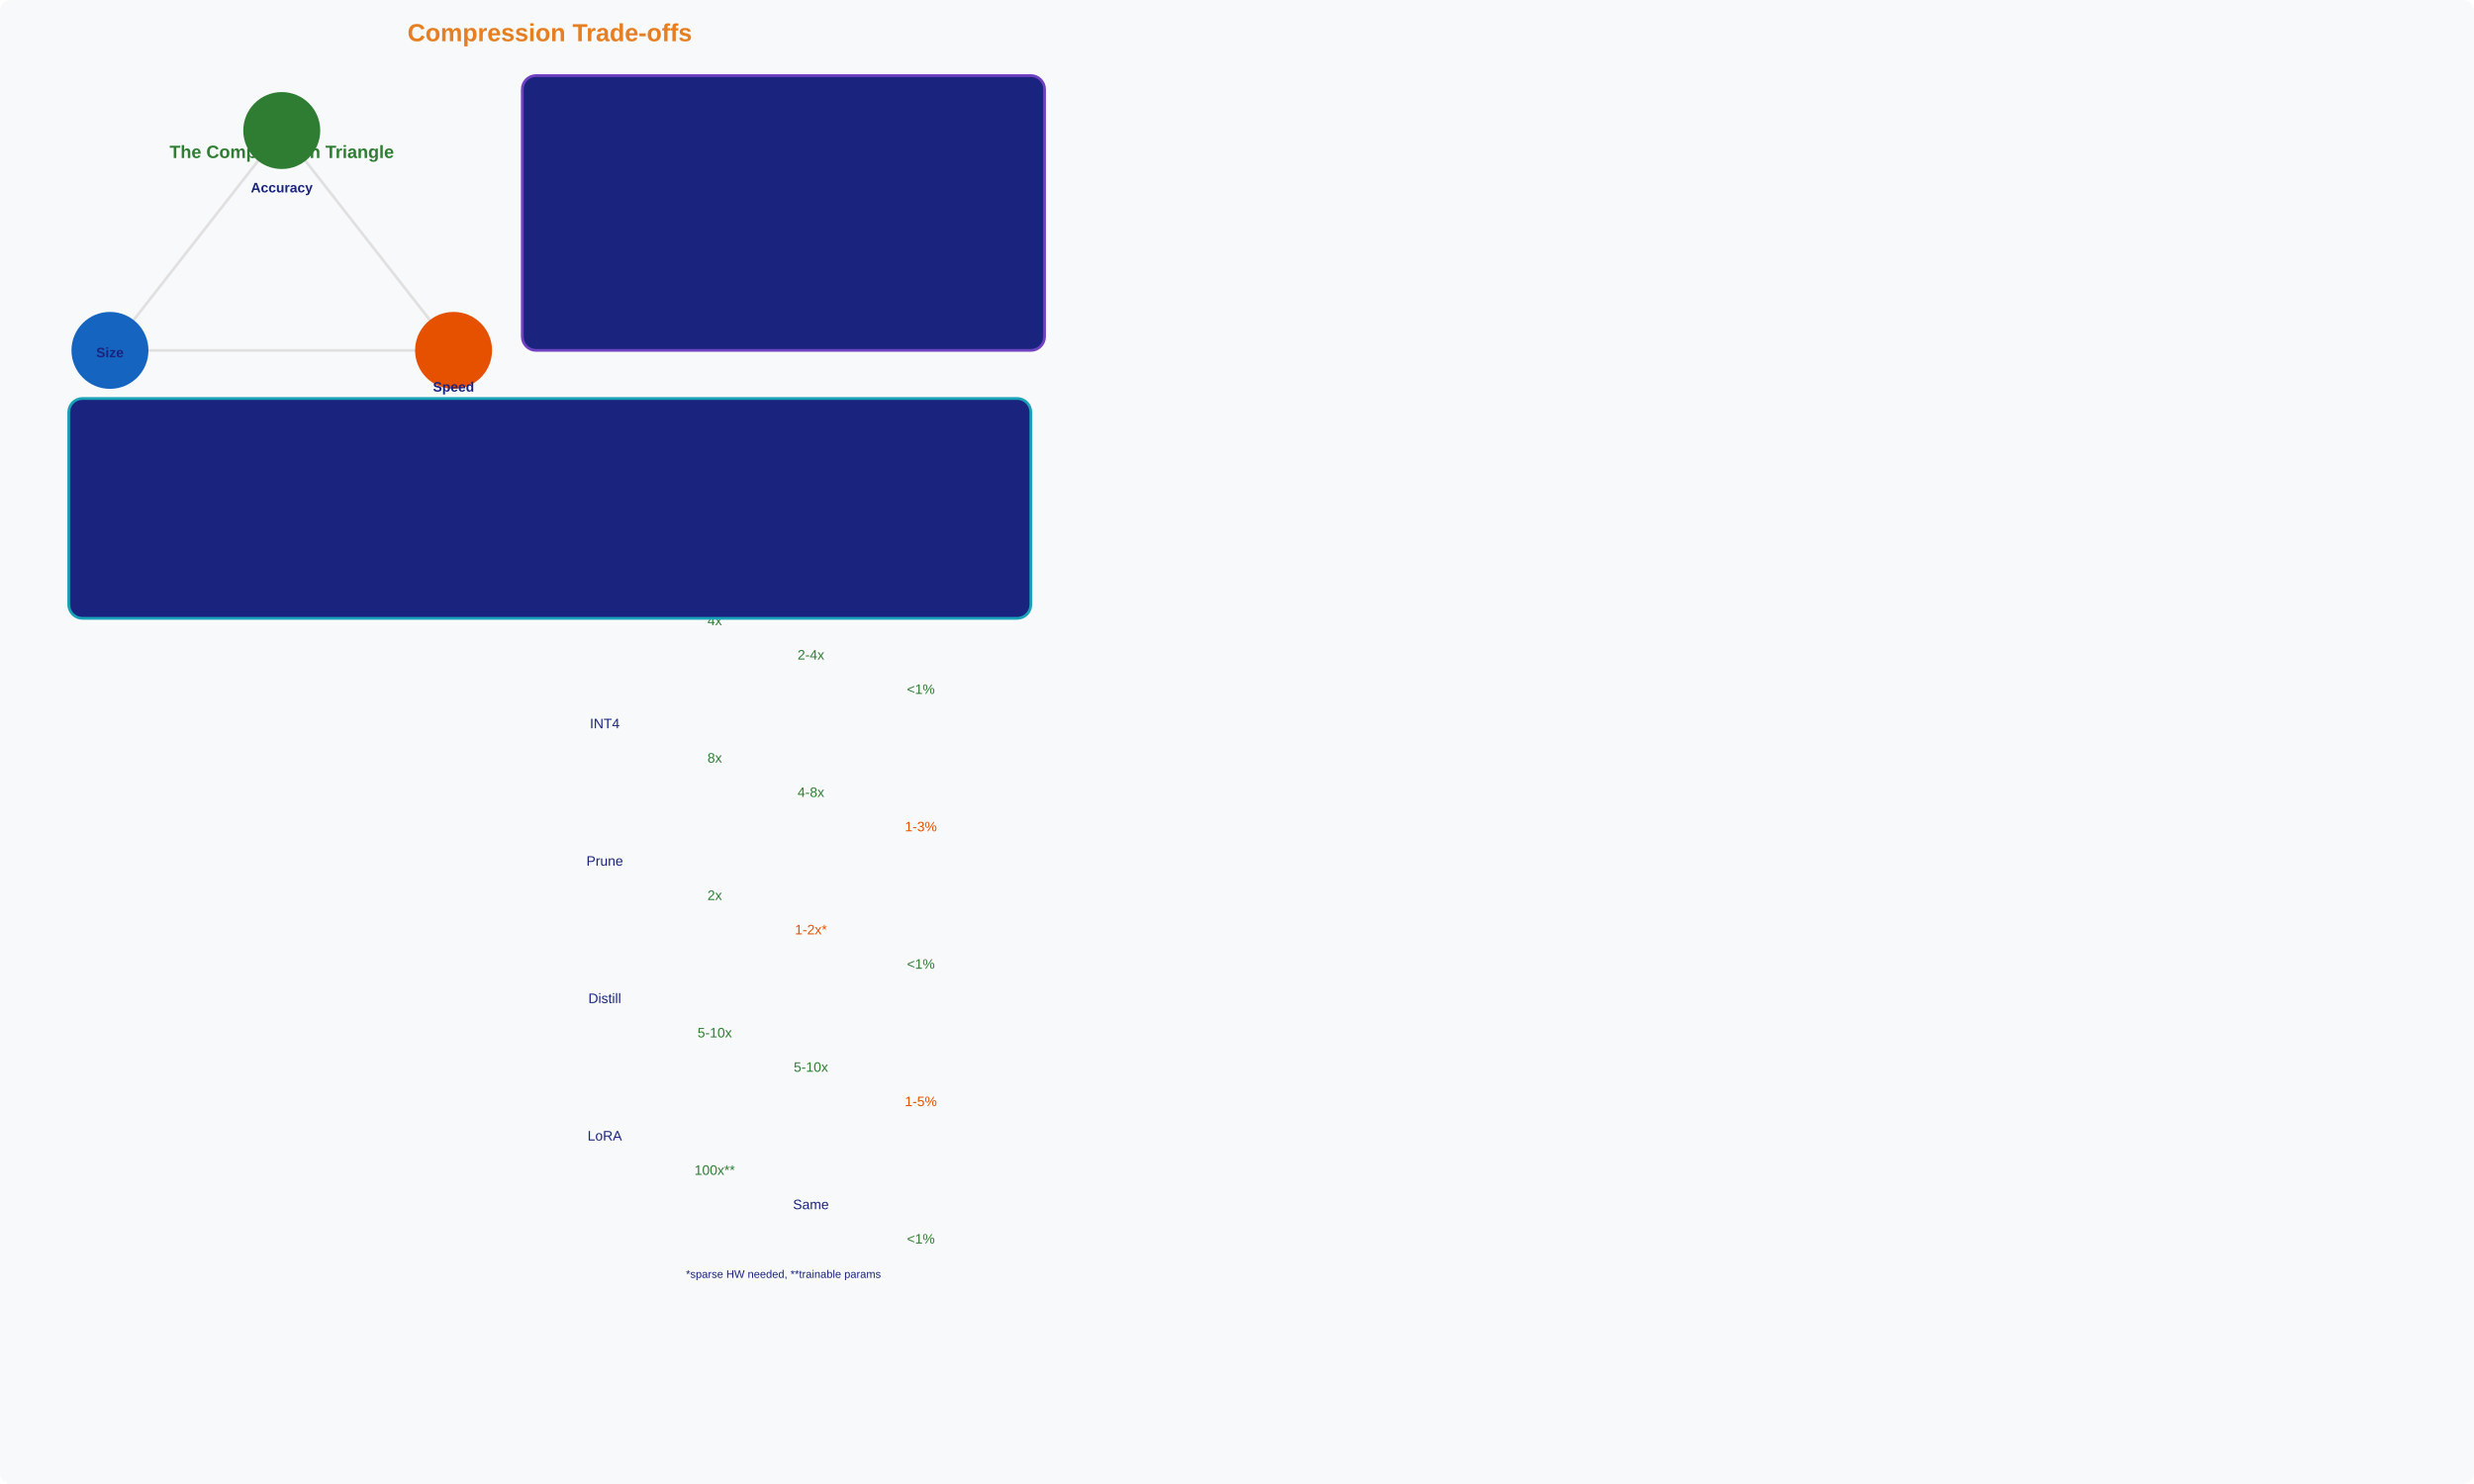
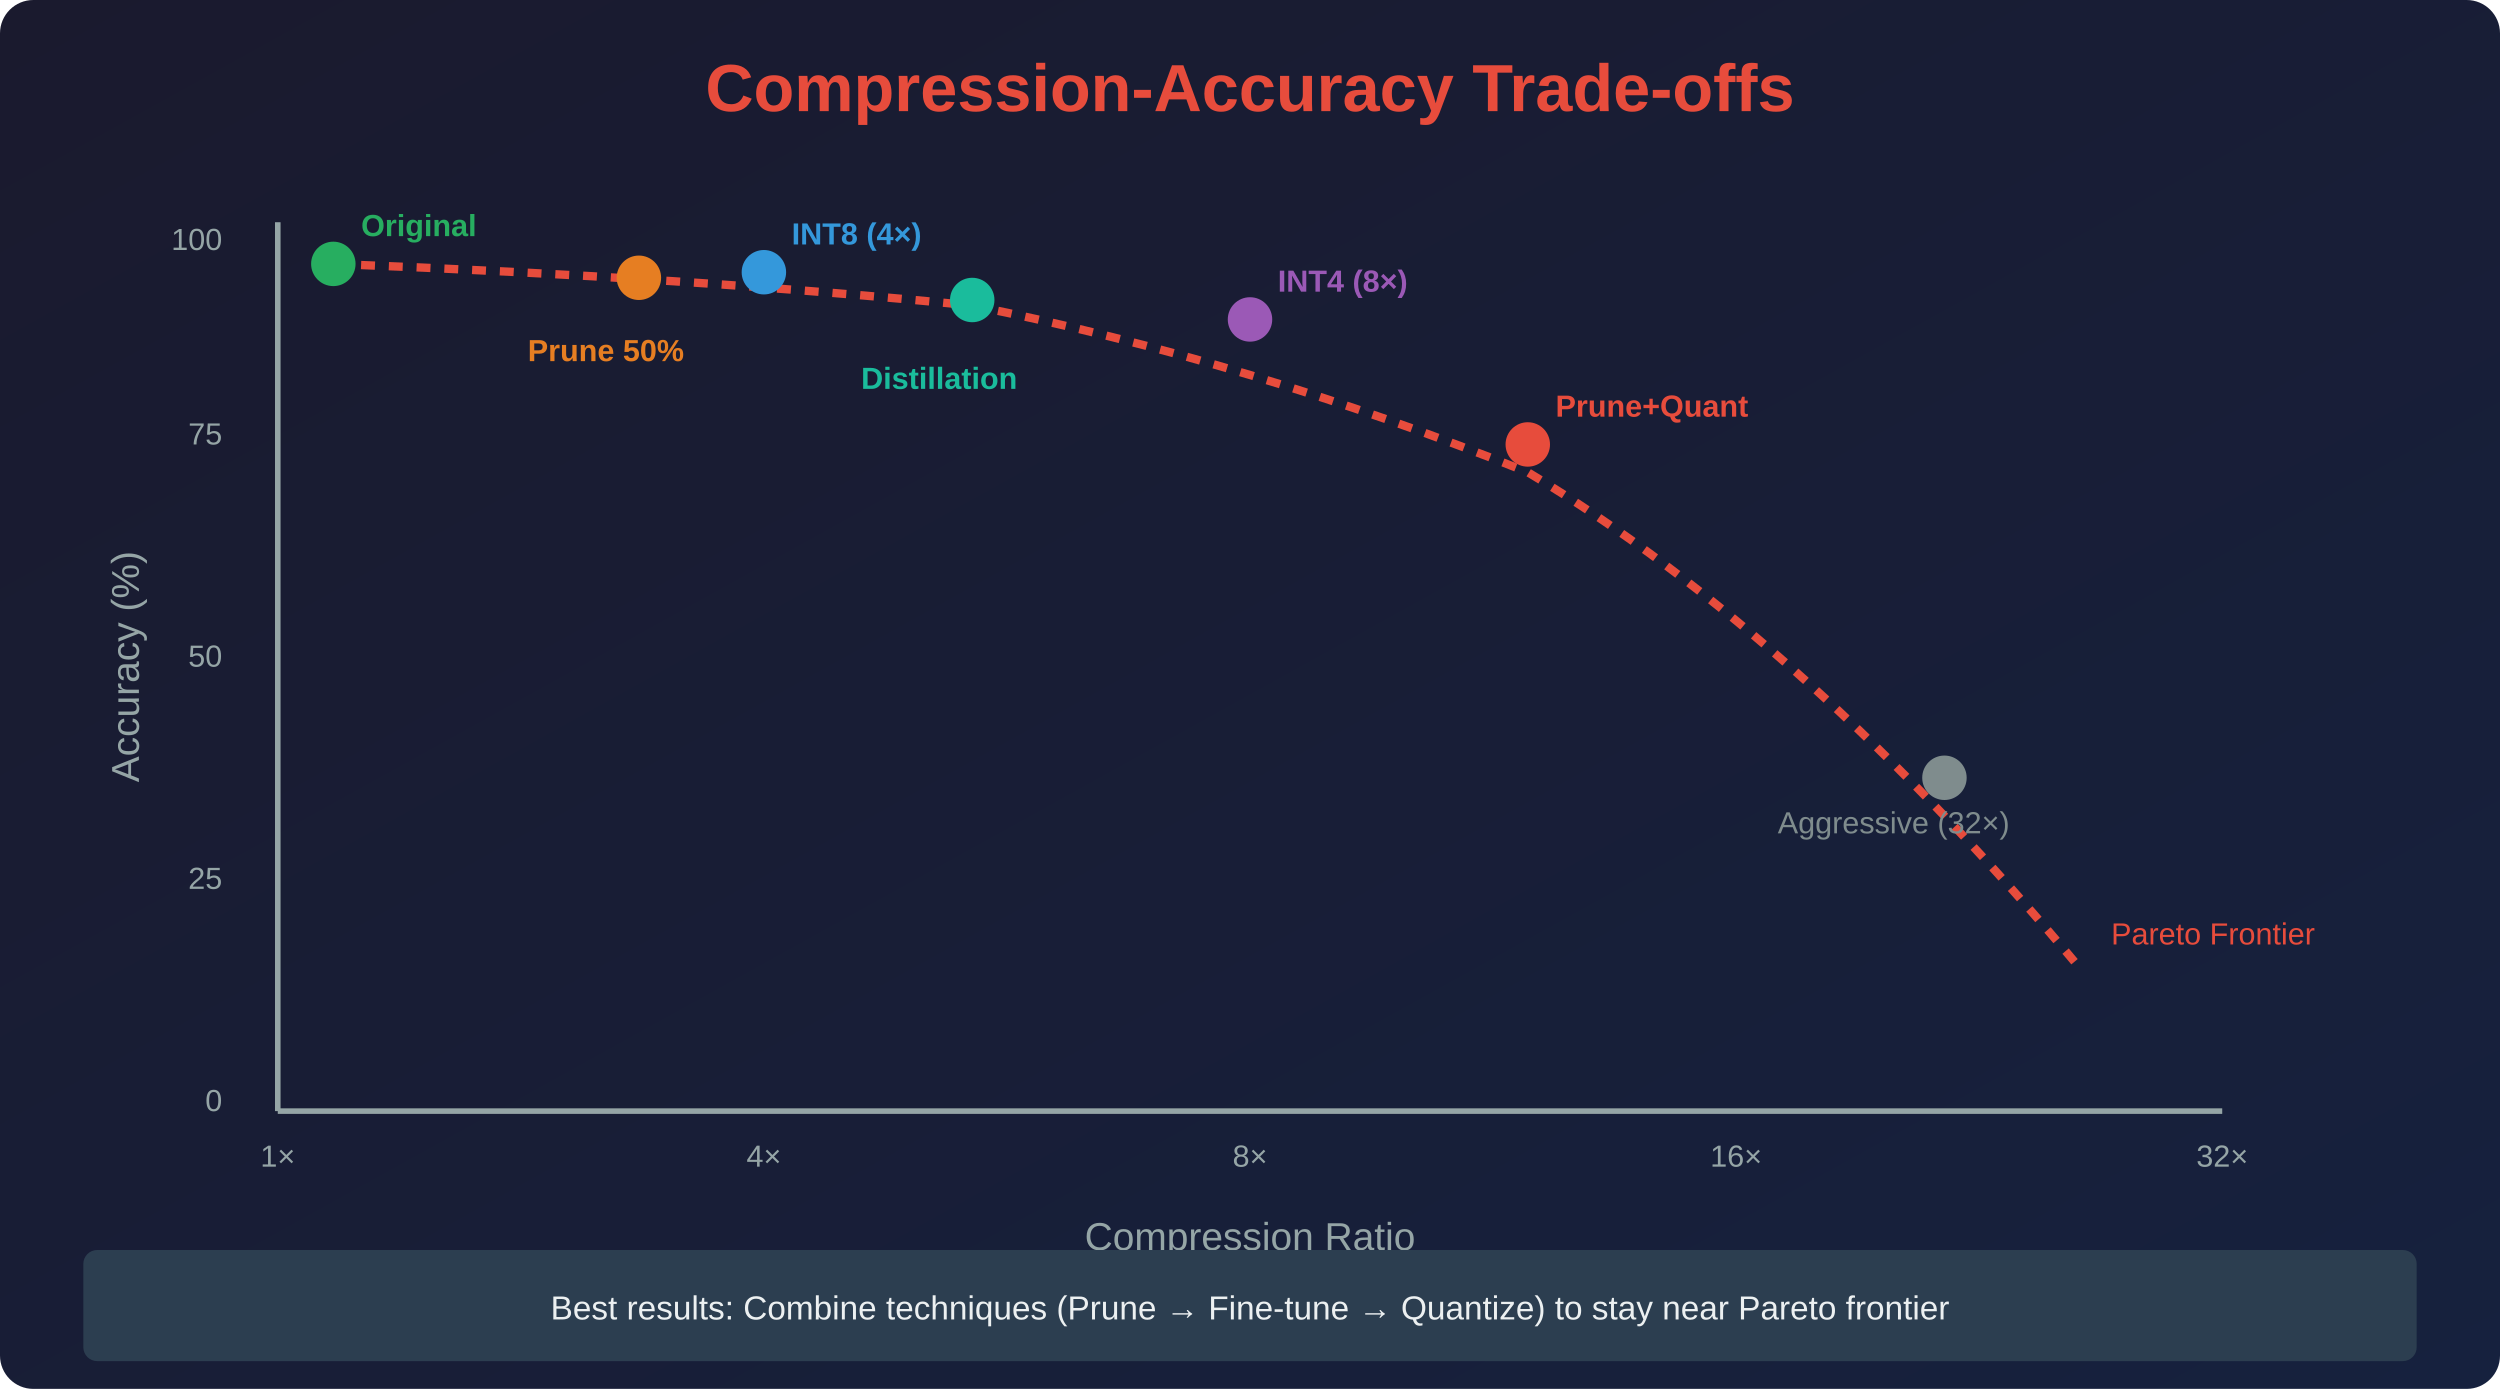
- <svg xmlns="http://www.w3.org/2000/svg" viewBox="0.0 0.0 1800.0 1080.0">
+ <svg xmlns="http://www.w3.org/2000/svg" viewBox="0 0 900 500">
  <defs>
-     <linearGradient id="tradeBg" x1="0%" y1="0%" x2="100%" y2="100%">
-       <stop offset="0%" style="stop-color:#ffffff" />
-       <stop offset="100%" style="stop-color:#2d2d2d" />
+     <linearGradient id="bgGrad" x1="0%" y1="0%" x2="100%" y2="100%">
+       <stop offset="0%" style="stop-color:#1a1a2e" />
+       <stop offset="100%" style="stop-color:#16213e" />
    </linearGradient>
  </defs>
-   <rect width="1800.0" height="1080.0" fill="#f8f9fa" rx="8" />
-   <text x="400" y="30" text-anchor="middle" fill="#e67e22" font-family="Arial, sans-serif" font-size="18" font-weight="bold">Compression Trade-offs</text>
-   <g transform="translate(30, 60)">
-     <text x="175" y="55.0" text-anchor="middle" fill="#2e7d32" font-family="Arial, sans-serif" font-size="13" font-weight="bold">The Compression Triangle</text>
-     <polygon points="175,35 50,195 300,195" fill="none" stroke="#e0e0e0" stroke-width="2" />
-     <circle cx="175" cy="35" r="28" fill="#2e7d32" />
-     <text x="175" y="80.0" text-anchor="middle" fill="#1a237e" font-family="Arial, sans-serif" font-size="10" font-weight="bold">Accuracy</text>
-     <circle cx="50" cy="195" r="28" fill="#1565c0" />
-     <text x="50" y="200" text-anchor="middle" fill="#1a237e" font-family="Arial, sans-serif" font-size="10" font-weight="bold">Size</text>
-     <circle cx="300" cy="195" r="28" fill="#e65100" />
-     <text x="300" y="225.0" text-anchor="middle" fill="#1a237e" font-family="Arial, sans-serif" font-size="10" font-weight="bold">Speed</text>
-   </g>
-   <g transform="translate(380, 55)">
-     <rect width="380" height="200" rx="10" fill="#1a237e" stroke="#6f42c1" stroke-width="2" />
-     <text x="190" y="250.0" text-anchor="middle" fill="#6a1b9a" font-family="Arial, sans-serif" font-size="13" font-weight="bold">Method Trade-offs</text>
-     <text x="60" y="275.0" text-anchor="middle" fill="#1a237e" font-family="Arial, sans-serif" font-size="10" font-weight="bold">Method</text>
-     <text x="140" y="300.0" text-anchor="middle" fill="#1a237e" font-family="Arial, sans-serif" font-size="10" font-weight="bold">Size</text>
-     <text x="210" y="325.0" text-anchor="middle" fill="#1a237e" font-family="Arial, sans-serif" font-size="10" font-weight="bold">Speed</text>
-     <text x="290" y="350.0" text-anchor="middle" fill="#1a237e" font-family="Arial, sans-serif" font-size="10" font-weight="bold">Acc Drop</text>
-     <text x="60" y="375.0" text-anchor="middle" fill="#1a237e" font-family="Arial, sans-serif" font-size="10">INT8</text>
-     <text x="140" y="400.0" text-anchor="middle" fill="#2e7d32" font-family="Arial, sans-serif" font-size="10">4x</text>
-     <text x="210" y="425.0" text-anchor="middle" fill="#2e7d32" font-family="Arial, sans-serif" font-size="10">2-4x</text>
-     <text x="290" y="450.0" text-anchor="middle" fill="#2e7d32" font-family="Arial, sans-serif" font-size="10">&lt;1%</text>
-     <text x="60" y="475.0" text-anchor="middle" fill="#1a237e" font-family="Arial, sans-serif" font-size="10">INT4</text>
-     <text x="140" y="500.0" text-anchor="middle" fill="#2e7d32" font-family="Arial, sans-serif" font-size="10">8x</text>
-     <text x="210" y="525.0" text-anchor="middle" fill="#2e7d32" font-family="Arial, sans-serif" font-size="10">4-8x</text>
-     <text x="290" y="550.0" text-anchor="middle" fill="#e65100" font-family="Arial, sans-serif" font-size="10">1-3%</text>
-     <text x="60" y="575.0" text-anchor="middle" fill="#1a237e" font-family="Arial, sans-serif" font-size="10">Prune</text>
-     <text x="140" y="600.0" text-anchor="middle" fill="#2e7d32" font-family="Arial, sans-serif" font-size="10">2x</text>
-     <text x="210" y="625.0" text-anchor="middle" fill="#e65100" font-family="Arial, sans-serif" font-size="10">1-2x*</text>
-     <text x="290" y="650.0" text-anchor="middle" fill="#2e7d32" font-family="Arial, sans-serif" font-size="10">&lt;1%</text>
-     <text x="60" y="675.0" text-anchor="middle" fill="#1a237e" font-family="Arial, sans-serif" font-size="10">Distill</text>
-     <text x="140" y="700.0" text-anchor="middle" fill="#2e7d32" font-family="Arial, sans-serif" font-size="10">5-10x</text>
-     <text x="210" y="725.0" text-anchor="middle" fill="#2e7d32" font-family="Arial, sans-serif" font-size="10">5-10x</text>
-     <text x="290" y="750.0" text-anchor="middle" fill="#e65100" font-family="Arial, sans-serif" font-size="10">1-5%</text>
-     <text x="60" y="775.0" text-anchor="middle" fill="#1a237e" font-family="Arial, sans-serif" font-size="10">LoRA</text>
-     <text x="140" y="800.0" text-anchor="middle" fill="#2e7d32" font-family="Arial, sans-serif" font-size="10">100x**</text>
-     <text x="210" y="825.0" text-anchor="middle" fill="#1a237e" font-family="Arial, sans-serif" font-size="10">Same</text>
-     <text x="290" y="850.0" text-anchor="middle" fill="#2e7d32" font-family="Arial, sans-serif" font-size="10">&lt;1%</text>
-     <text x="190" y="875.0" text-anchor="middle" fill="#1a237e" font-family="Arial, sans-serif" font-size="8">*sparse HW needed, **trainable params</text>
-   </g>
-   <g transform="translate(50, 290)">
-     <rect width="700" height="160" rx="10" fill="#1a237e" stroke="#17a2b8" stroke-width="2" />
-     <text x="350" y="900.0" text-anchor="middle" fill="#00838f" font-family="Arial, sans-serif" font-size="13" font-weight="bold">Decision Guide</text>
-     <text x="30" y="925.0" fill="#1a237e" font-family="Arial, sans-serif" font-size="11">Goal: Run LLM on laptop</text>
-     <text x="280" y="950.0" fill="#2e7d32" font-family="Arial, sans-serif" font-size="11">-&gt; INT4 Quantization (GGML)</text>
-     <text x="30" y="975.0" fill="#1a237e" font-family="Arial, sans-serif" font-size="11">Goal: Fine-tune cheaply</text>
-     <text x="280" y="1000.0" fill="#2e7d32" font-family="Arial, sans-serif" font-size="11">-&gt; QLoRA (4-bit + LoRA)</text>
-     <text x="30" y="1025.0" fill="#1a237e" font-family="Arial, sans-serif" font-size="11">Goal: Production inference</text>
-     <text x="280" y="1050.0" fill="#2e7d32" font-family="Arial, sans-serif" font-size="11">-&gt; INT8 + TensorRT</text>
-     <text x="30" y="1075.0" fill="#1a237e" font-family="Arial, sans-serif" font-size="11">Goal: Create smaller model</text>
-     <text x="280" y="1100.0" fill="#2e7d32" font-family="Arial, sans-serif" font-size="11">-&gt; Knowledge Distillation</text>
-   </g>
+   <rect width="900" height="500" fill="url(#bgGrad)" rx="12" />
+   <text x="450" y="40" text-anchor="middle" fill="#e74c3c" font-family="Arial, sans-serif" font-size="24" font-weight="bold">Compression-Accuracy Trade-offs</text>
+   <line x1="100" y1="400" x2="800" y2="400" stroke="#95a5a6" stroke-width="2" />
+   <line x1="100" y1="400" x2="100" y2="80" stroke="#95a5a6" stroke-width="2" />
+   <text x="450" y="450" text-anchor="middle" fill="#95a5a6" font-family="Arial, sans-serif" font-size="14">Compression Ratio</text>
+   <text x="50" y="240" text-anchor="middle" fill="#95a5a6" font-family="Arial, sans-serif" font-size="14" transform="rotate(-90 50 240)">Accuracy (%)</text>
+   <text x="100" y="420" text-anchor="middle" fill="#95a5a6" font-family="Arial, sans-serif" font-size="11">1×</text>
+   <text x="275" y="420" text-anchor="middle" fill="#95a5a6" font-family="Arial, sans-serif" font-size="11">4×</text>
+   <text x="450" y="420" text-anchor="middle" fill="#95a5a6" font-family="Arial, sans-serif" font-size="11">8×</text>
+   <text x="625" y="420" text-anchor="middle" fill="#95a5a6" font-family="Arial, sans-serif" font-size="11">16×</text>
+   <text x="800" y="420" text-anchor="middle" fill="#95a5a6" font-family="Arial, sans-serif" font-size="11">32×</text>
+   <text x="80" y="400" text-anchor="end" fill="#95a5a6" font-family="Arial, sans-serif" font-size="11">0</text>
+   <text x="80" y="320" text-anchor="end" fill="#95a5a6" font-family="Arial, sans-serif" font-size="11">25</text>
+   <text x="80" y="240" text-anchor="end" fill="#95a5a6" font-family="Arial, sans-serif" font-size="11">50</text>
+   <text x="80" y="160" text-anchor="end" fill="#95a5a6" font-family="Arial, sans-serif" font-size="11">75</text>
+   <text x="80" y="90" text-anchor="end" fill="#95a5a6" font-family="Arial, sans-serif" font-size="11">100</text>
+   <path d="M120 95 Q250 100 350 110 Q450 130 550 170 Q650 230 750 350" stroke="#e74c3c" stroke-width="3" fill="none" stroke-dasharray="5,5" />
+   <text x="760" y="340" fill="#e74c3c" font-family="Arial, sans-serif" font-size="11">Pareto Frontier</text>
+   <circle cx="120" cy="95" r="8" fill="#27ae60" />
+   <text x="130" y="85" fill="#27ae60" font-family="Arial, sans-serif" font-size="11" font-weight="bold">Original</text>
+   <circle cx="275" cy="98" r="8" fill="#3498db" />
+   <text x="285" y="88" fill="#3498db" font-family="Arial, sans-serif" font-size="11" font-weight="bold">INT8 (4×)</text>
+   <circle cx="450" cy="115" r="8" fill="#9b59b6" />
+   <text x="460" y="105" fill="#9b59b6" font-family="Arial, sans-serif" font-size="11" font-weight="bold">INT4 (8×)</text>
+   <circle cx="230" cy="100" r="8" fill="#e67e22" />
+   <text x="190" y="130" fill="#e67e22" font-family="Arial, sans-serif" font-size="11" font-weight="bold">Prune 50%</text>
+   <circle cx="350" cy="108" r="8" fill="#1abc9c" />
+   <text x="310" y="140" fill="#1abc9c" font-family="Arial, sans-serif" font-size="11" font-weight="bold">Distillation</text>
+   <circle cx="550" cy="160" r="8" fill="#e74c3c" />
+   <text x="560" y="150" fill="#e74c3c" font-family="Arial, sans-serif" font-size="11" font-weight="bold">Prune+Quant</text>
+   <circle cx="700" cy="280" r="8" fill="#7f8c8d" />
+   <text x="640" y="300" fill="#7f8c8d" font-family="Arial, sans-serif" font-size="11">Aggressive (32×)</text>
+   <rect x="30" y="450" width="840" height="40" rx="5" fill="#2c3e50" />
+   <text x="450" y="475" text-anchor="middle" fill="#ecf0f1" font-family="Arial, sans-serif" font-size="12">
+     Best results: Combine techniques (Prune → Fine-tune → Quantize) to stay near Pareto frontier
+   </text>
</svg>
